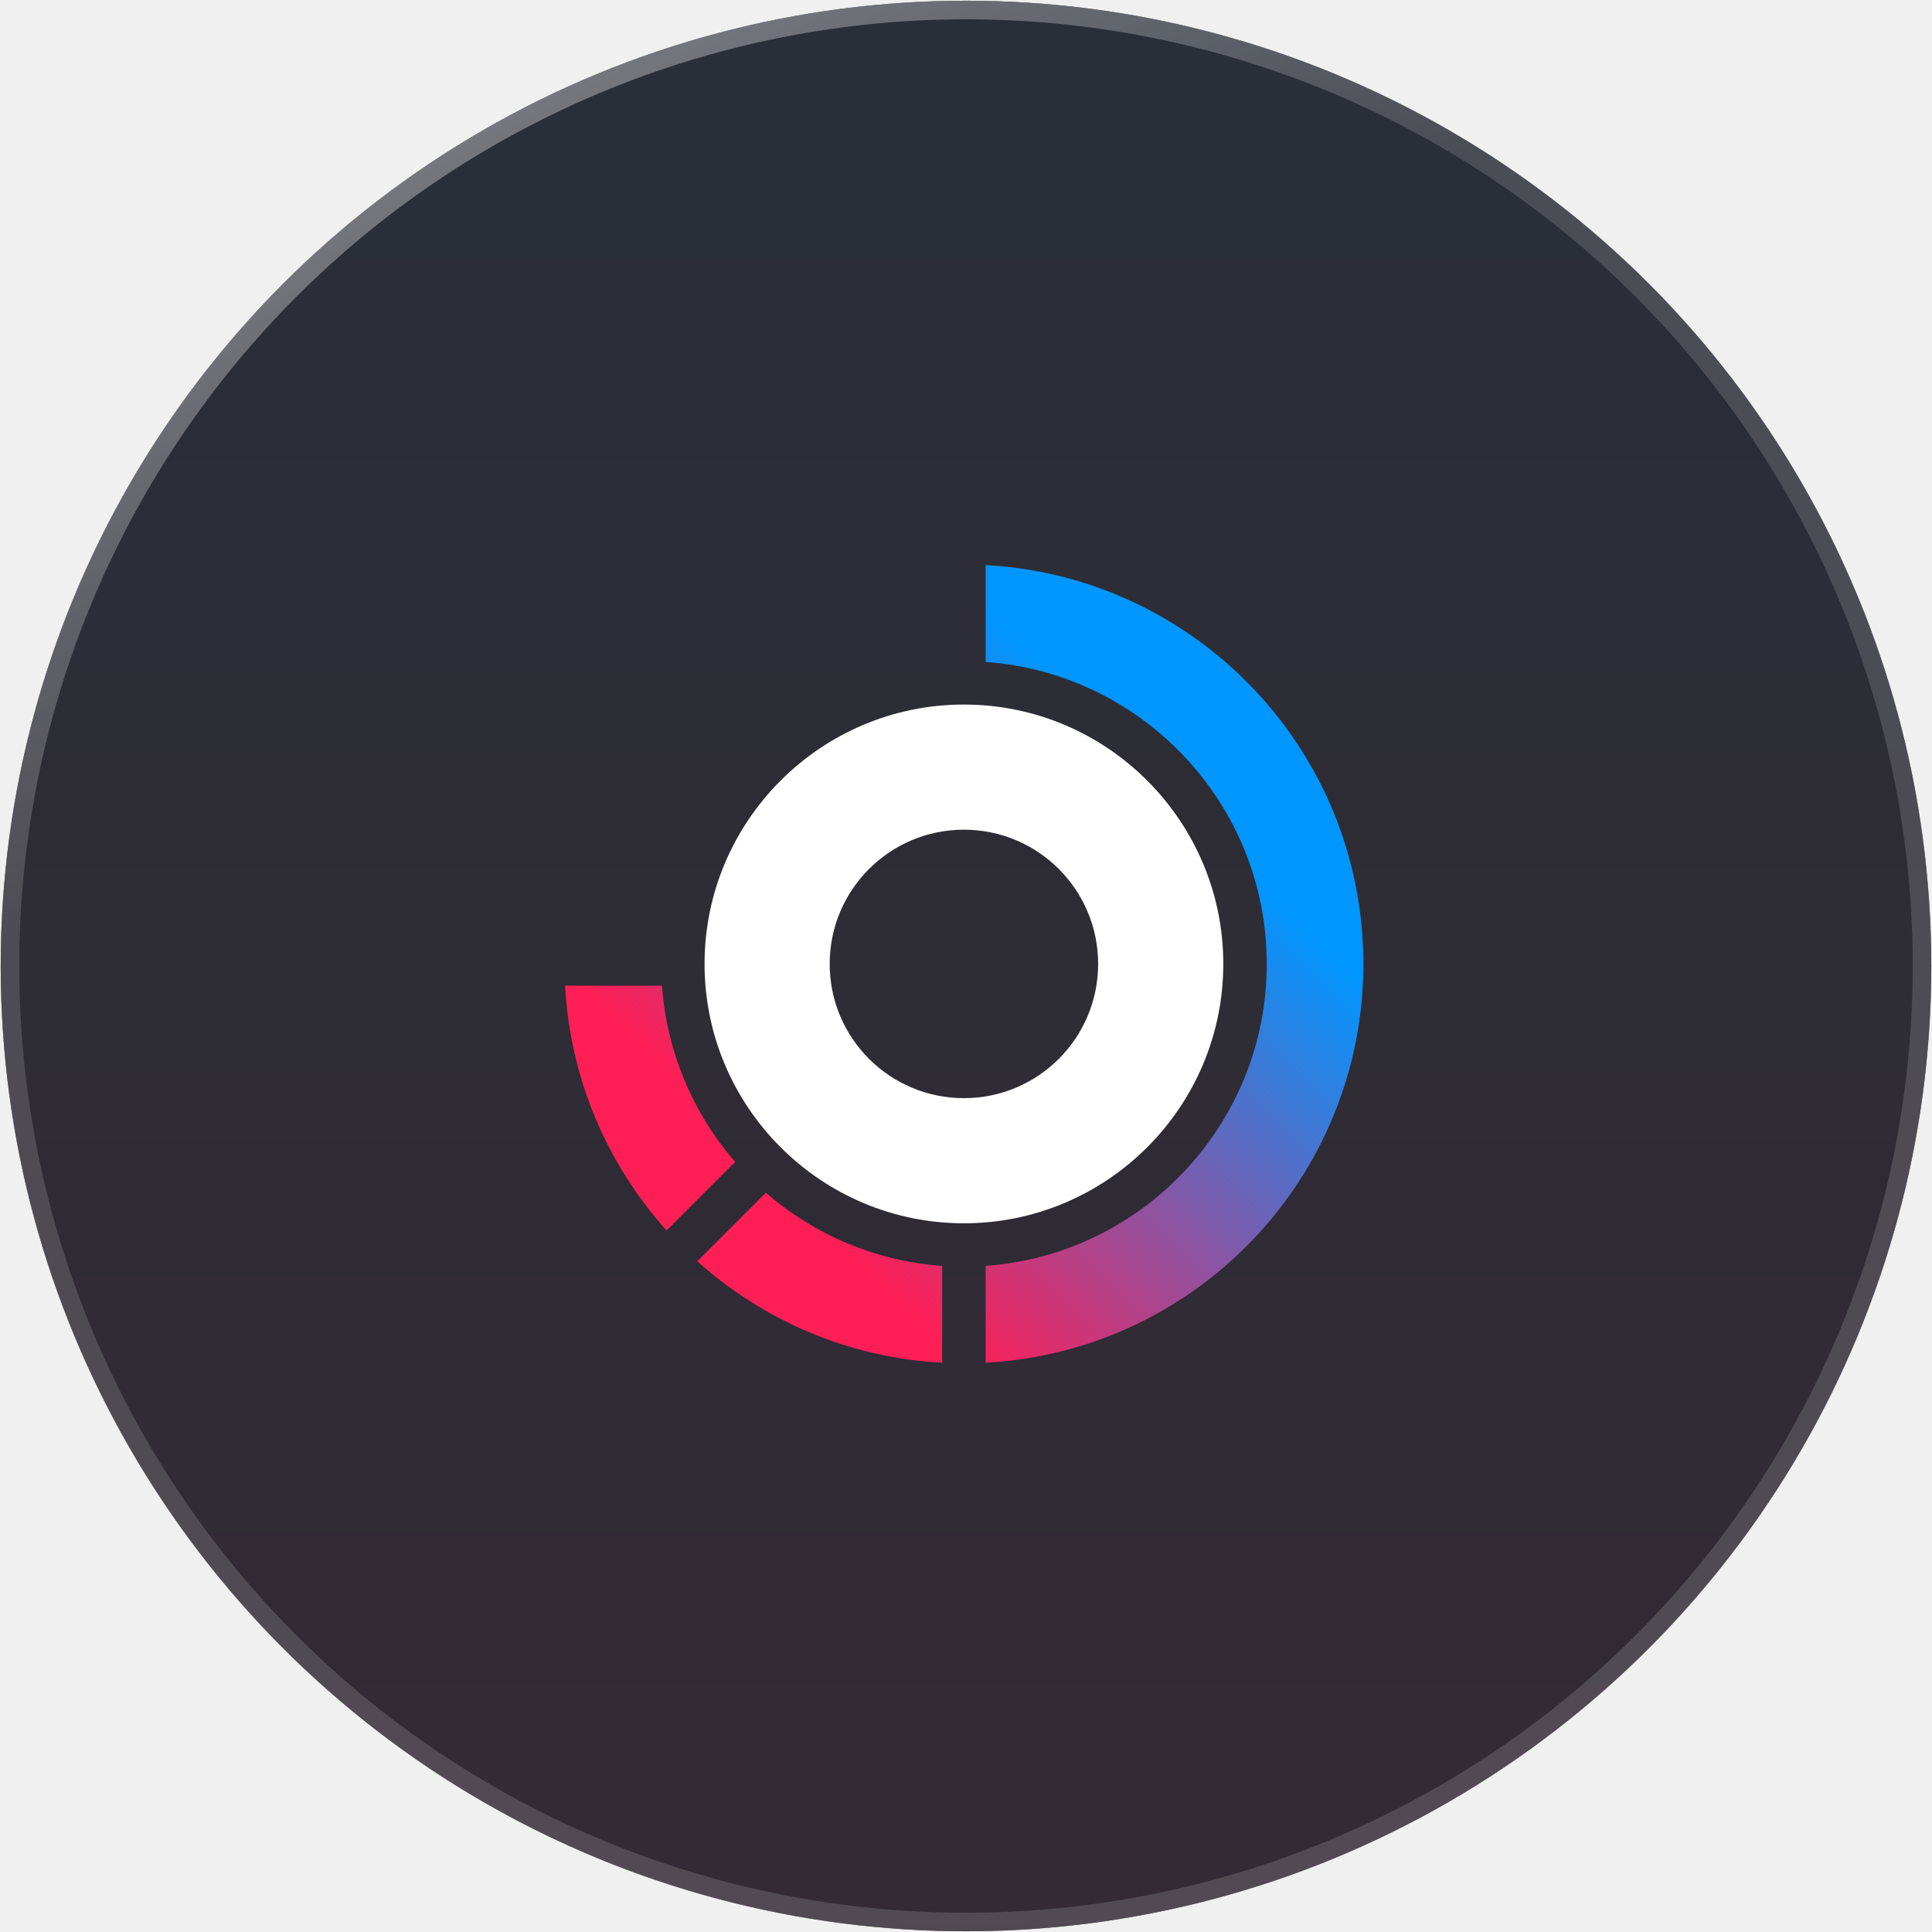
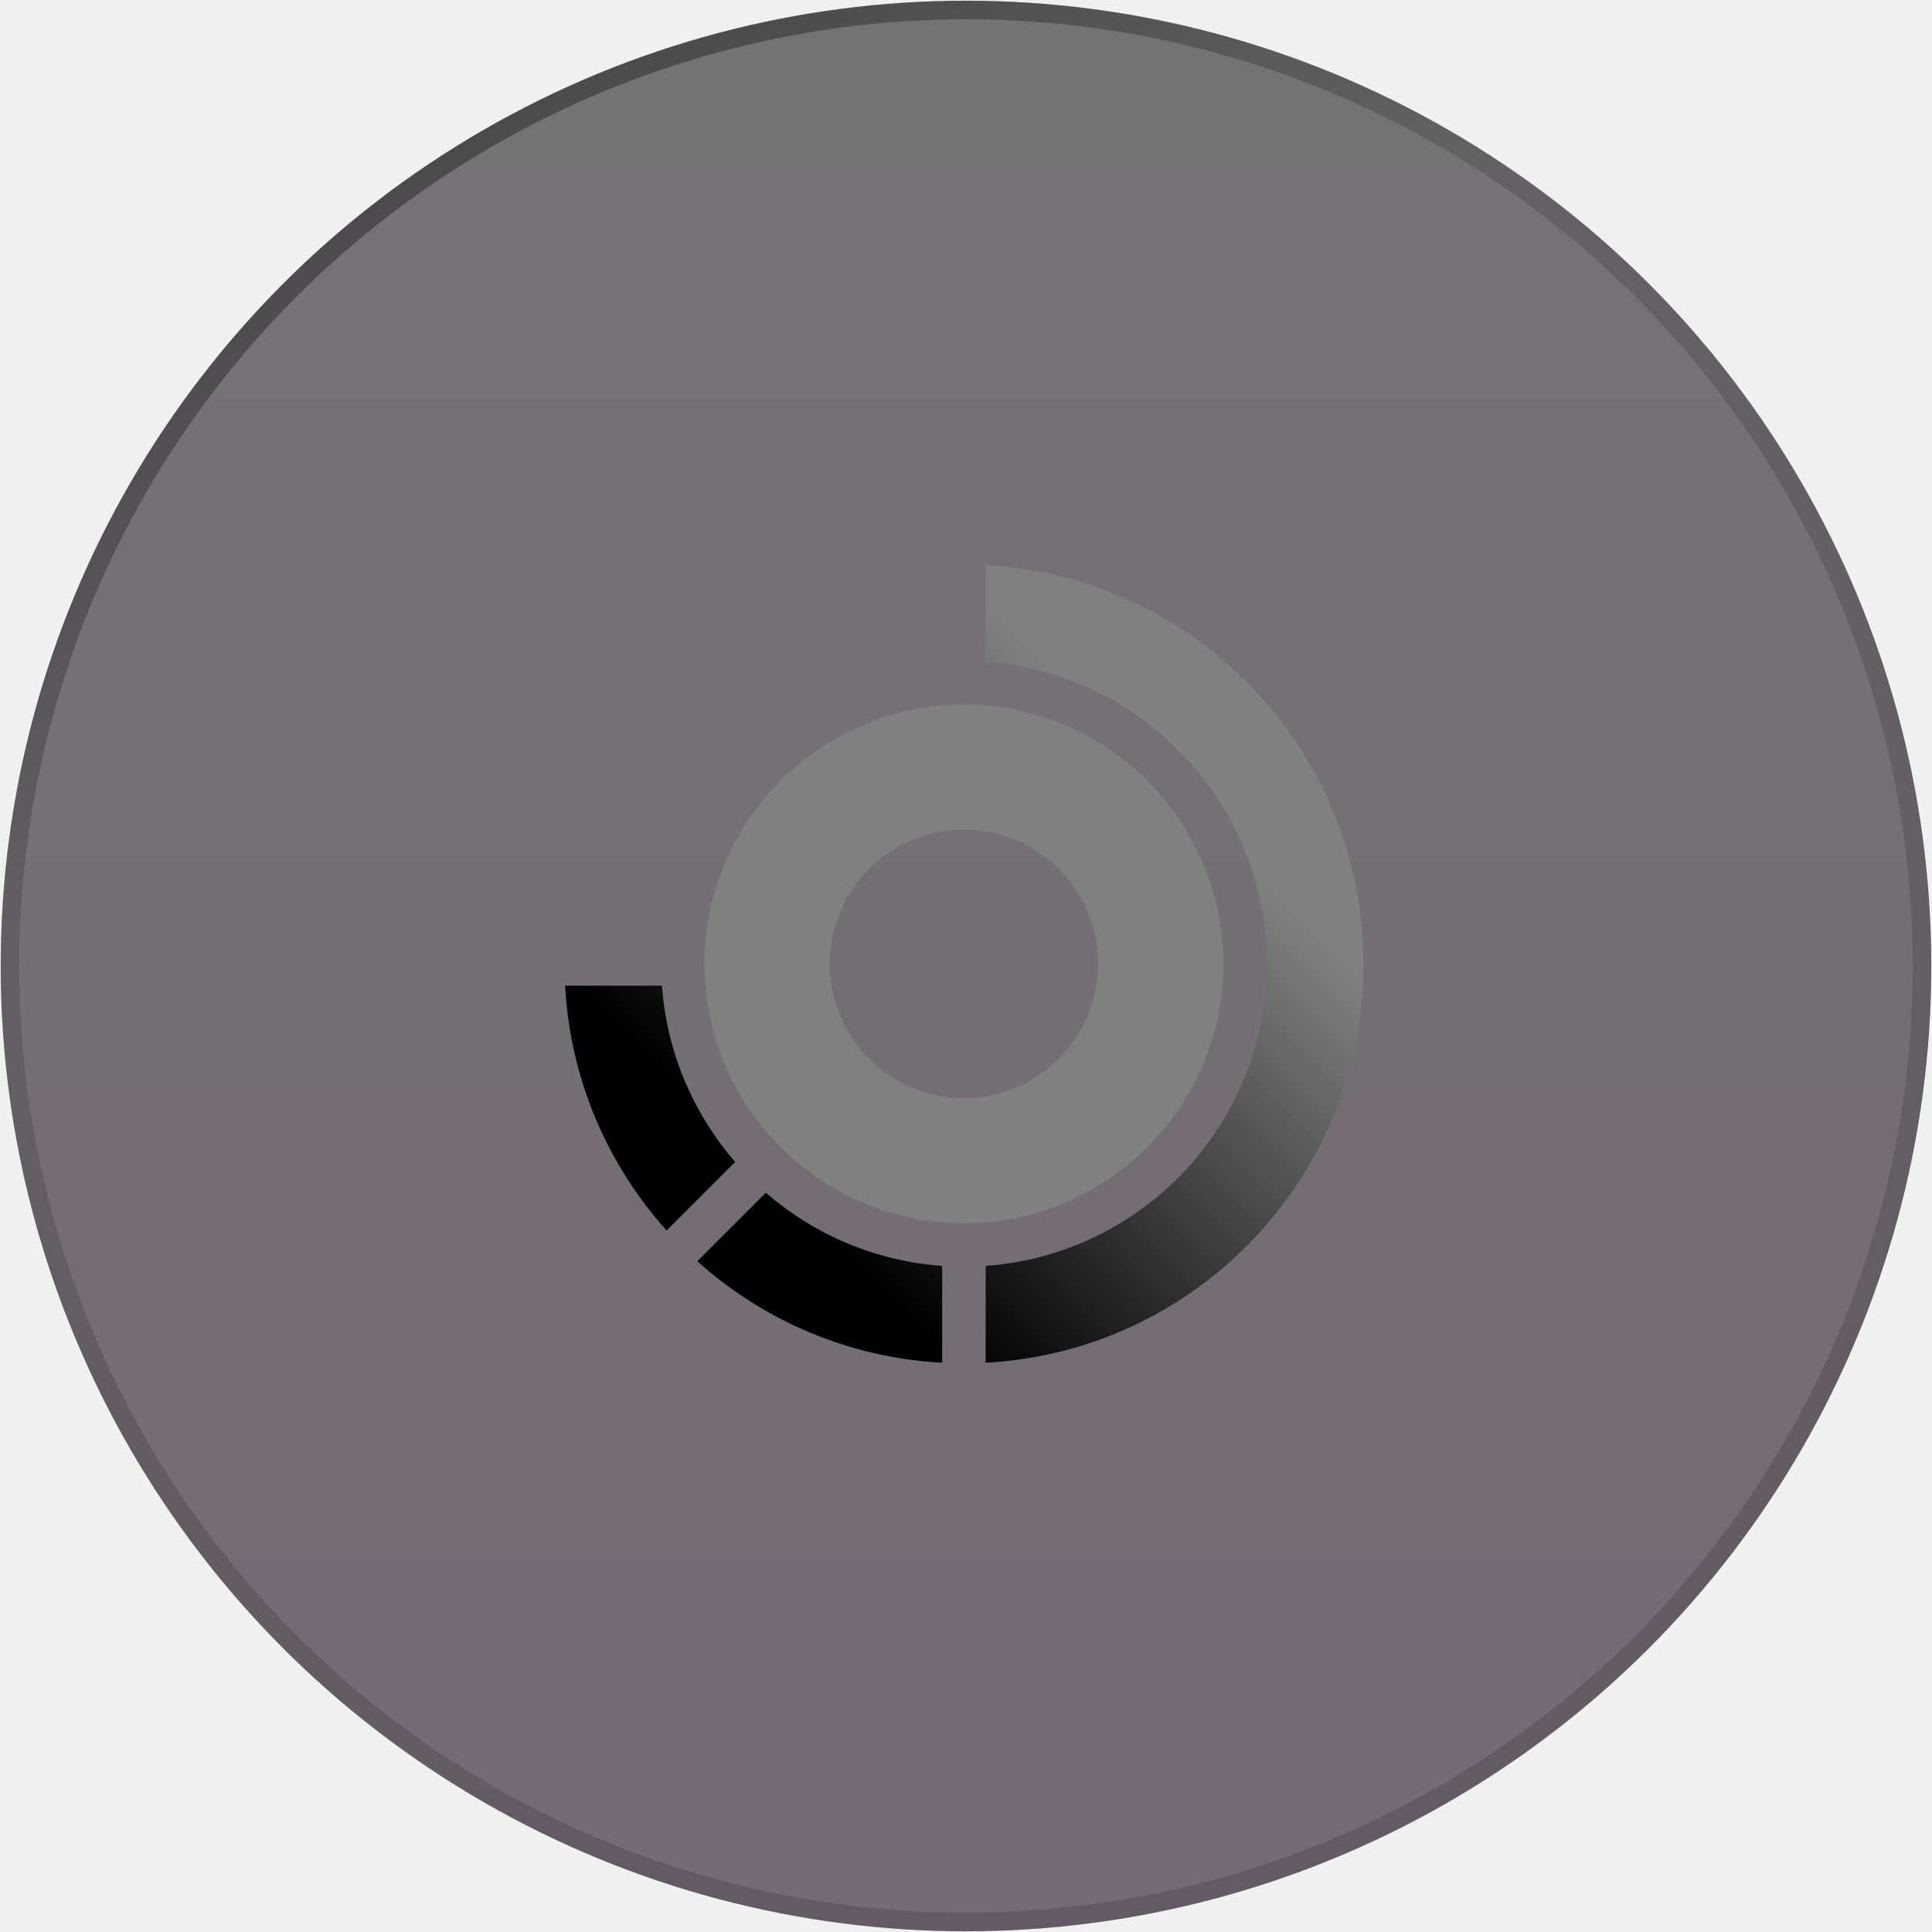
<svg xmlns="http://www.w3.org/2000/svg" width="104" height="104" viewBox="0 0 104 104" fill="none">
  <g clip-path="url(#clip0_1_17)">
-     <path d="M26.019 7C42.096 -2.282 61.904 -2.282 77.981 7C94.058 16.282 103.962 33.436 103.962 52C103.962 70.564 94.058 87.718 77.981 97C61.904 106.282 42.096 106.282 26.019 97C9.942 87.718 0.038 70.564 0.038 52C0.038 33.436 9.942 16.282 26.019 7Z" fill="black" fill-opacity="0.64" />
+     <path d="M26.019 7C42.096 -2.282 61.904 -2.282 77.981 7C94.058 16.282 103.962 33.436 103.962 52C103.962 70.564 94.058 87.718 77.981 97C61.904 106.282 42.096 106.282 26.019 97C9.942 87.718 0.038 70.564 0.038 52C0.038 33.436 9.942 16.282 26.019 7Z" fill="white" fill-opacity="0.64" />
    <path d="M26.019 7C42.096 -2.282 61.904 -2.282 77.981 7C94.058 16.282 103.962 33.436 103.962 52C103.962 70.564 94.058 87.718 77.981 97C61.904 106.282 42.096 106.282 26.019 97C9.942 87.718 0.038 70.564 0.038 52C0.038 33.436 9.942 16.282 26.019 7Z" fill="url(#paint0_linear_1_17)" fill-opacity="0.15" />
    <path d="M26.019 7C42.096 -2.282 61.904 -2.282 77.981 7C94.058 16.282 103.962 33.436 103.962 52C103.962 70.564 94.058 87.718 77.981 97C61.904 106.282 42.096 106.282 26.019 97C9.942 87.718 0.038 70.564 0.038 52C0.038 33.436 9.942 16.282 26.019 7Z" fill="black" fill-opacity="0.5" />
    <path d="M0.538 52C0.538 33.615 10.347 16.626 26.269 7.433C42.191 -1.76 61.809 -1.76 77.731 7.433C93.653 16.626 103.462 33.615 103.462 52C103.462 70.385 93.653 87.374 77.731 96.567C61.809 105.76 42.191 105.76 26.269 96.567C10.347 87.374 0.538 70.385 0.538 52Z" stroke="url(#paint1_radial_1_17)" stroke-opacity="0.15" />
    <path d="M0.538 52C0.538 33.615 10.347 16.626 26.269 7.433C42.191 -1.76 61.809 -1.76 77.731 7.433C93.653 16.626 103.462 33.615 103.462 52C103.462 70.385 93.653 87.374 77.731 96.567C61.809 105.76 42.191 105.76 26.269 96.567C10.347 87.374 0.538 70.385 0.538 52Z" stroke="url(#paint2_linear_1_17)" stroke-opacity="0.5" />
-     <path d="M51.888 37.926C44.189 37.926 37.926 44.19 37.926 51.888C37.926 59.587 44.189 65.85 51.888 65.85C59.586 65.85 65.85 59.587 65.85 51.888C65.85 44.19 59.586 37.926 51.888 37.926ZM51.888 59.114C47.897 59.114 44.662 55.879 44.662 51.888C44.662 47.897 47.897 44.663 51.888 44.663C55.879 44.663 59.113 47.897 59.113 51.888C59.113 55.879 55.879 59.114 51.888 59.114Z" fill="white" />
+     <path d="M51.888 37.926C44.189 37.926 37.926 44.19 37.926 51.888C37.926 59.587 44.189 65.85 51.888 65.85C59.586 65.85 65.85 59.587 65.85 51.888C65.85 44.19 59.586 37.926 51.888 37.926ZM51.888 59.114C47.897 59.114 44.662 55.879 44.662 51.888C44.662 47.897 47.897 44.663 51.888 44.663C55.879 44.663 59.113 47.897 59.113 51.888C59.113 55.879 55.879 59.114 51.888 59.114Z" fill="grey" />
    <path fill-rule="evenodd" clip-rule="evenodd" d="M53.058 35.633V30.42C64.389 31.026 73.39 40.407 73.39 51.888C73.39 63.37 64.389 72.748 53.058 73.356V68.143C61.503 67.54 68.19 60.484 68.19 51.888C68.19 43.293 61.503 36.236 53.058 35.633ZM39.575 62.548C37.336 59.964 35.893 56.672 35.636 53.058H30.42C30.69 58.115 32.713 62.704 35.883 66.238L39.572 62.548H39.575ZM50.718 73.356V68.143C47.102 67.886 43.81 66.446 41.226 64.204L37.536 67.894C41.072 71.066 45.661 73.086 50.716 73.356H50.718Z" fill="url(#paint3_linear_1_17)" />
  </g>
  <defs>
    <linearGradient id="paint0_linear_1_17" x1="52" y1="-8" x2="52" y2="112" gradientUnits="userSpaceOnUse">
-       <stop stop-color="#3286F1" />
-       <stop offset="1" stop-color="#C43AC4" />
+       <stop stop-color="grey" />
+       <stop offset="1" stop-color="purple" />
    </linearGradient>
    <radialGradient id="paint1_radial_1_17" cx="0" cy="0" r="1" gradientUnits="userSpaceOnUse" gradientTransform="translate(52 -7.99999) rotate(90) scale(154.286 154.286)">
-       <stop stop-color="white" />
-       <stop offset="1" stop-color="white" />
+       <stop stop-color="black" />
+       <stop offset="1" stop-color="black" />
    </radialGradient>
    <linearGradient id="paint2_linear_1_17" x1="-8" y1="-8" x2="18.25" y2="40.75" gradientUnits="userSpaceOnUse">
-       <stop stop-color="white" />
-       <stop offset="1" stop-color="white" stop-opacity="0" />
+       <stop stop-color="black" />
+       <stop offset="1" stop-color="black" stop-opacity="0" />
    </linearGradient>
    <linearGradient id="paint3_linear_1_17" x1="53.901" y1="33.439" x2="32.768" y2="54.572" gradientUnits="userSpaceOnUse">
-       <stop stop-color="#0096FF" />
-       <stop offset="1" stop-color="#FF1E56" />
+       <stop stop-color="grey" />
+       <stop offset="1" stop-color="black" />
    </linearGradient>
    <clipPath id="clip0_1_17">
      <rect width="104" height="104" fill="white" />
    </clipPath>
  </defs>
</svg>
